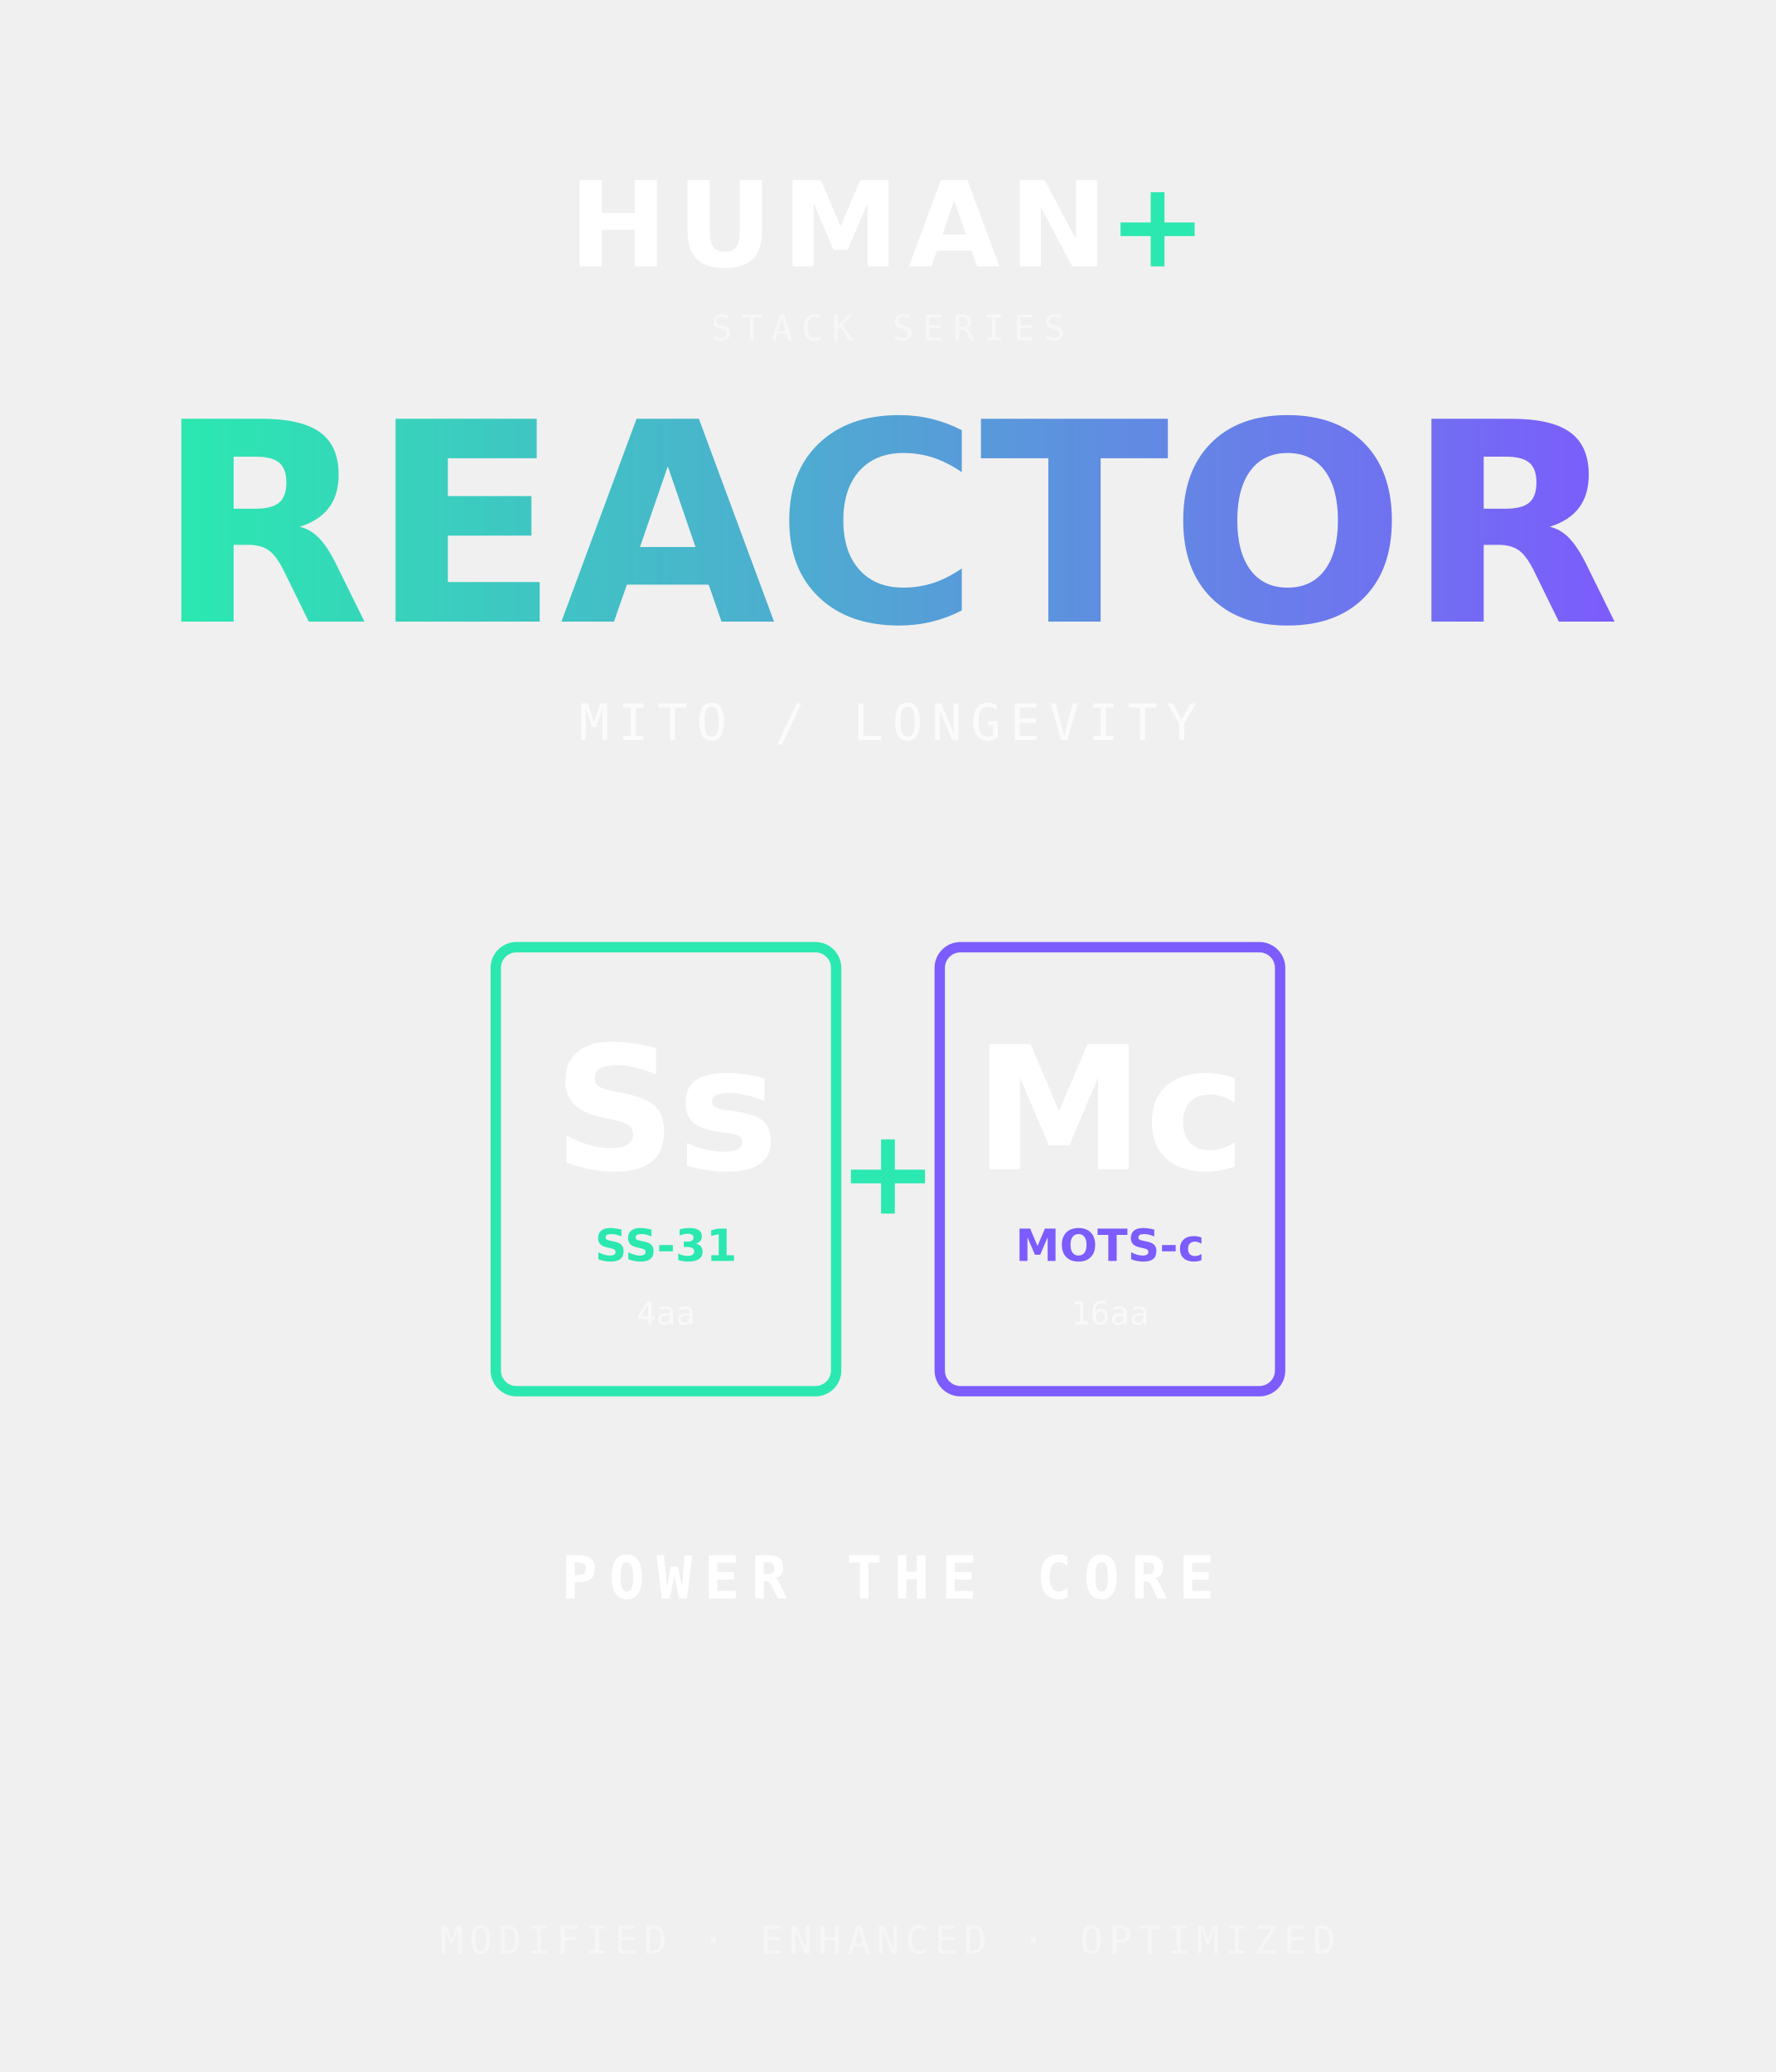
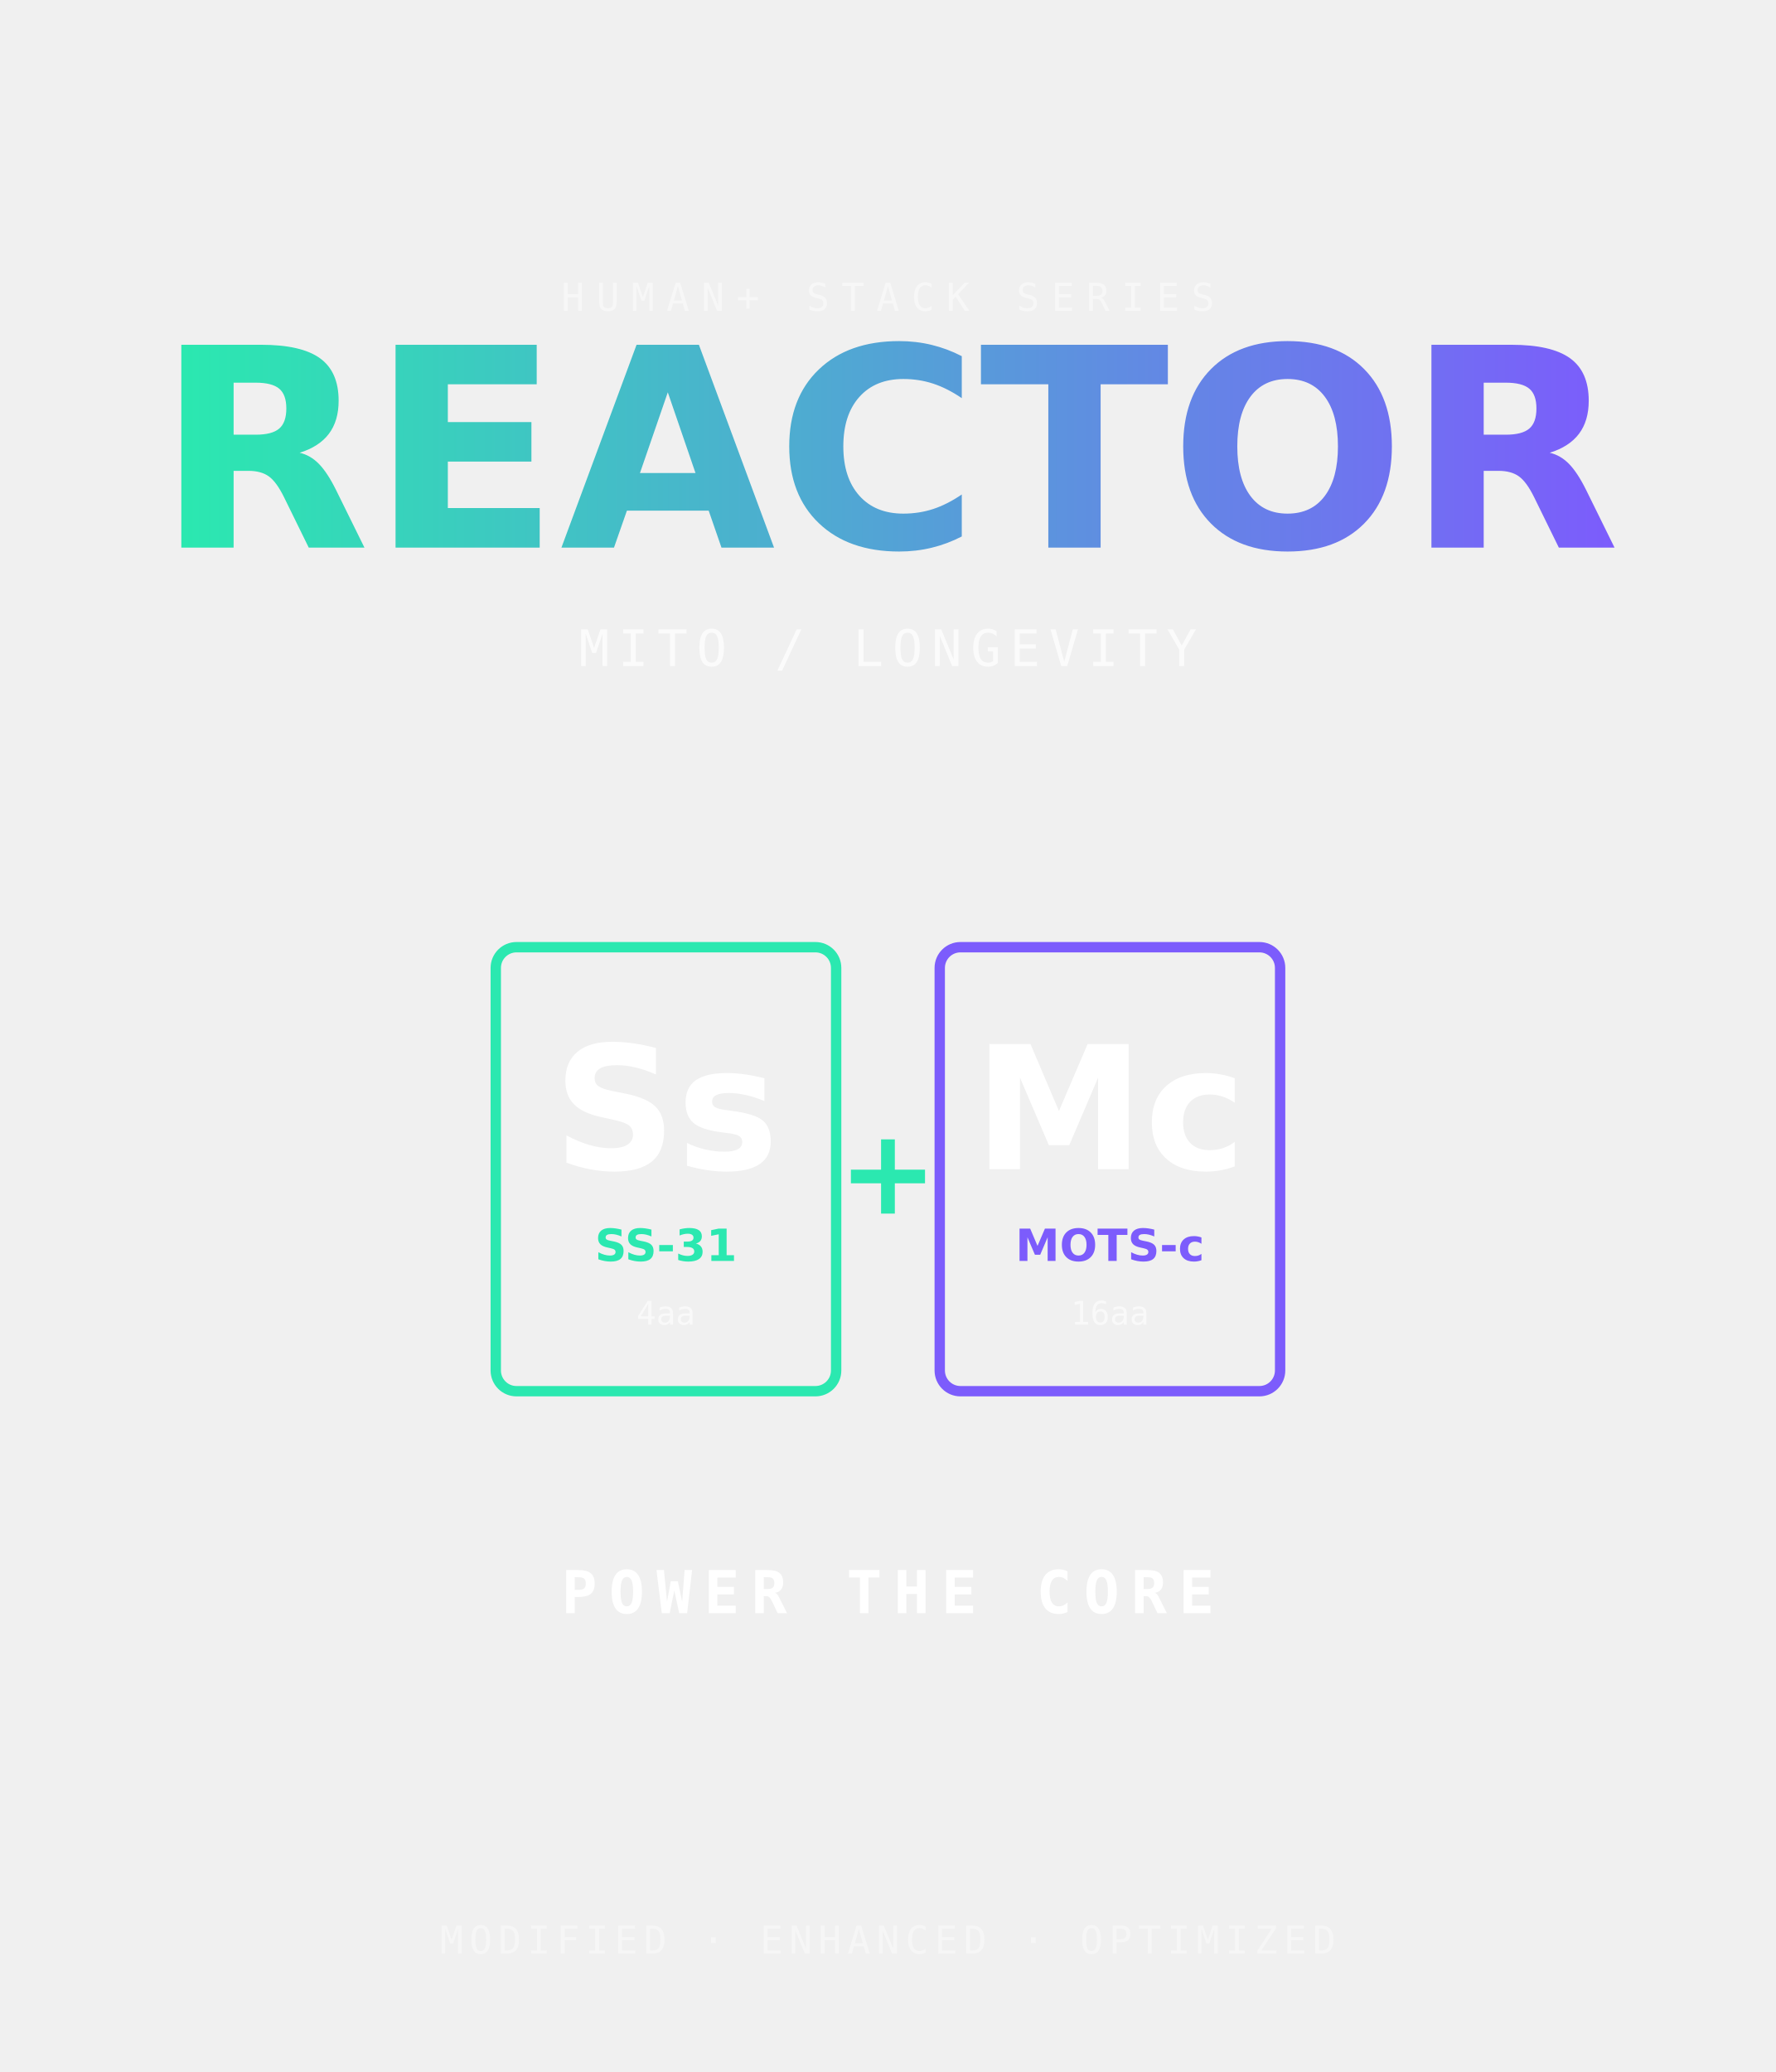
<svg xmlns="http://www.w3.org/2000/svg" viewBox="0 0 1200 1400" width="1200" height="1400">
  <defs>
    <linearGradient id="g" x1="0" y1="0" x2="1" y2="0">
      <stop offset="0%" stop-color="#2BE8B0" />
      <stop offset="100%" stop-color="#7C5CFC" />
    </linearGradient>
  </defs>
-   <text x="600" y="180" font-family="DejaVu Sans, Liberation Sans, Arial, sans-serif" font-size="80" font-weight="800" text-anchor="middle" letter-spacing="6" fill="#FFFFFF">HUMAN<tspan fill="#2BE8B0">+</tspan>
-   </text>
-   <text x="600" y="230" font-family="DejaVu Sans Mono, Liberation Mono, monospace" font-size="24" text-anchor="middle" letter-spacing="6" fill="#FFFFFF" fill-opacity="0.45">STACK SERIES</text>
-   <text x="600" y="420" font-family="DejaVu Sans, Liberation Sans, Arial, sans-serif" font-size="188" font-weight="800" text-anchor="middle" fill="url(#g)">REACTOR</text>
-   <text x="600" y="500" font-family="DejaVu Sans Mono, Liberation Mono, monospace" font-size="34" letter-spacing="6" text-anchor="middle" fill="#FFFFFF" fill-opacity="0.75">MITO / LONGEVITY</text>
+   <text x="600" y="210" font-family="DejaVu Sans Mono, Liberation Mono, monospace" font-size="26" text-anchor="middle" letter-spacing="8" fill="#FFFFFF" fill-opacity="0.45">HUMAN+ STACK SERIES</text>
+   <text x="600" y="370" font-family="DejaVu Sans, Liberation Sans, Arial, sans-serif" font-size="188" font-weight="800" text-anchor="middle" fill="url(#g)">REACTOR</text>
+   <text x="600" y="450" font-family="DejaVu Sans Mono, Liberation Mono, monospace" font-size="34" letter-spacing="6" text-anchor="middle" fill="#FFFFFF" fill-opacity="0.75">MITO / LONGEVITY</text>
  <rect x="335.0" y="640" width="230" height="300" rx="14" fill="none" stroke="#2BE8B0" stroke-width="7" />
  <text x="450.0" y="790" font-family="DejaVu Sans, Liberation Sans, Arial, sans-serif" font-size="116" font-weight="800" text-anchor="middle" fill="#FFFFFF">Ss</text>
  <text x="450.0" y="852" font-family="DejaVu Sans, Liberation Sans, Arial, sans-serif" font-size="30" font-weight="700" text-anchor="middle" fill="#2BE8B0">SS-31</text>
  <text x="450.0" y="895" font-family="DejaVu Sans Mono, Liberation Mono, monospace" font-size="22" text-anchor="middle" fill="#FFFFFF" fill-opacity="0.6">4aa</text>
  <text x="600.0" y="820.0" font-family="DejaVu Sans, Liberation Sans, Arial, sans-serif" font-size="80" font-weight="800" text-anchor="middle" fill="#2BE8B0">+</text>
  <rect x="635.0" y="640" width="230" height="300" rx="14" fill="none" stroke="#7C5CFC" stroke-width="7" />
  <text x="750.0" y="790" font-family="DejaVu Sans, Liberation Sans, Arial, sans-serif" font-size="116" font-weight="800" text-anchor="middle" fill="#FFFFFF">Mc</text>
  <text x="750.0" y="852" font-family="DejaVu Sans, Liberation Sans, Arial, sans-serif" font-size="30" font-weight="700" text-anchor="middle" fill="#7C5CFC">MOTS-c</text>
  <text x="750.0" y="895" font-family="DejaVu Sans Mono, Liberation Mono, monospace" font-size="22" text-anchor="middle" fill="#FFFFFF" fill-opacity="0.6">16aa</text>
-   <text x="600" y="1080" font-family="DejaVu Sans Mono, Liberation Mono, monospace" font-size="40" font-weight="700" letter-spacing="8" text-anchor="middle" fill="#FFFFFF">POWER THE CORE</text>
+   <text x="600" y="1090" font-family="DejaVu Sans Mono, Liberation Mono, monospace" font-size="40" font-weight="700" letter-spacing="8" text-anchor="middle" fill="#FFFFFF">POWER THE CORE</text>
  <text x="600" y="1320" font-family="DejaVu Sans Mono, Liberation Mono, monospace" font-size="26" letter-spacing="4" text-anchor="middle" fill="#FFFFFF" fill-opacity="0.4">MODIFIED · ENHANCED · OPTIMIZED</text>
</svg>
